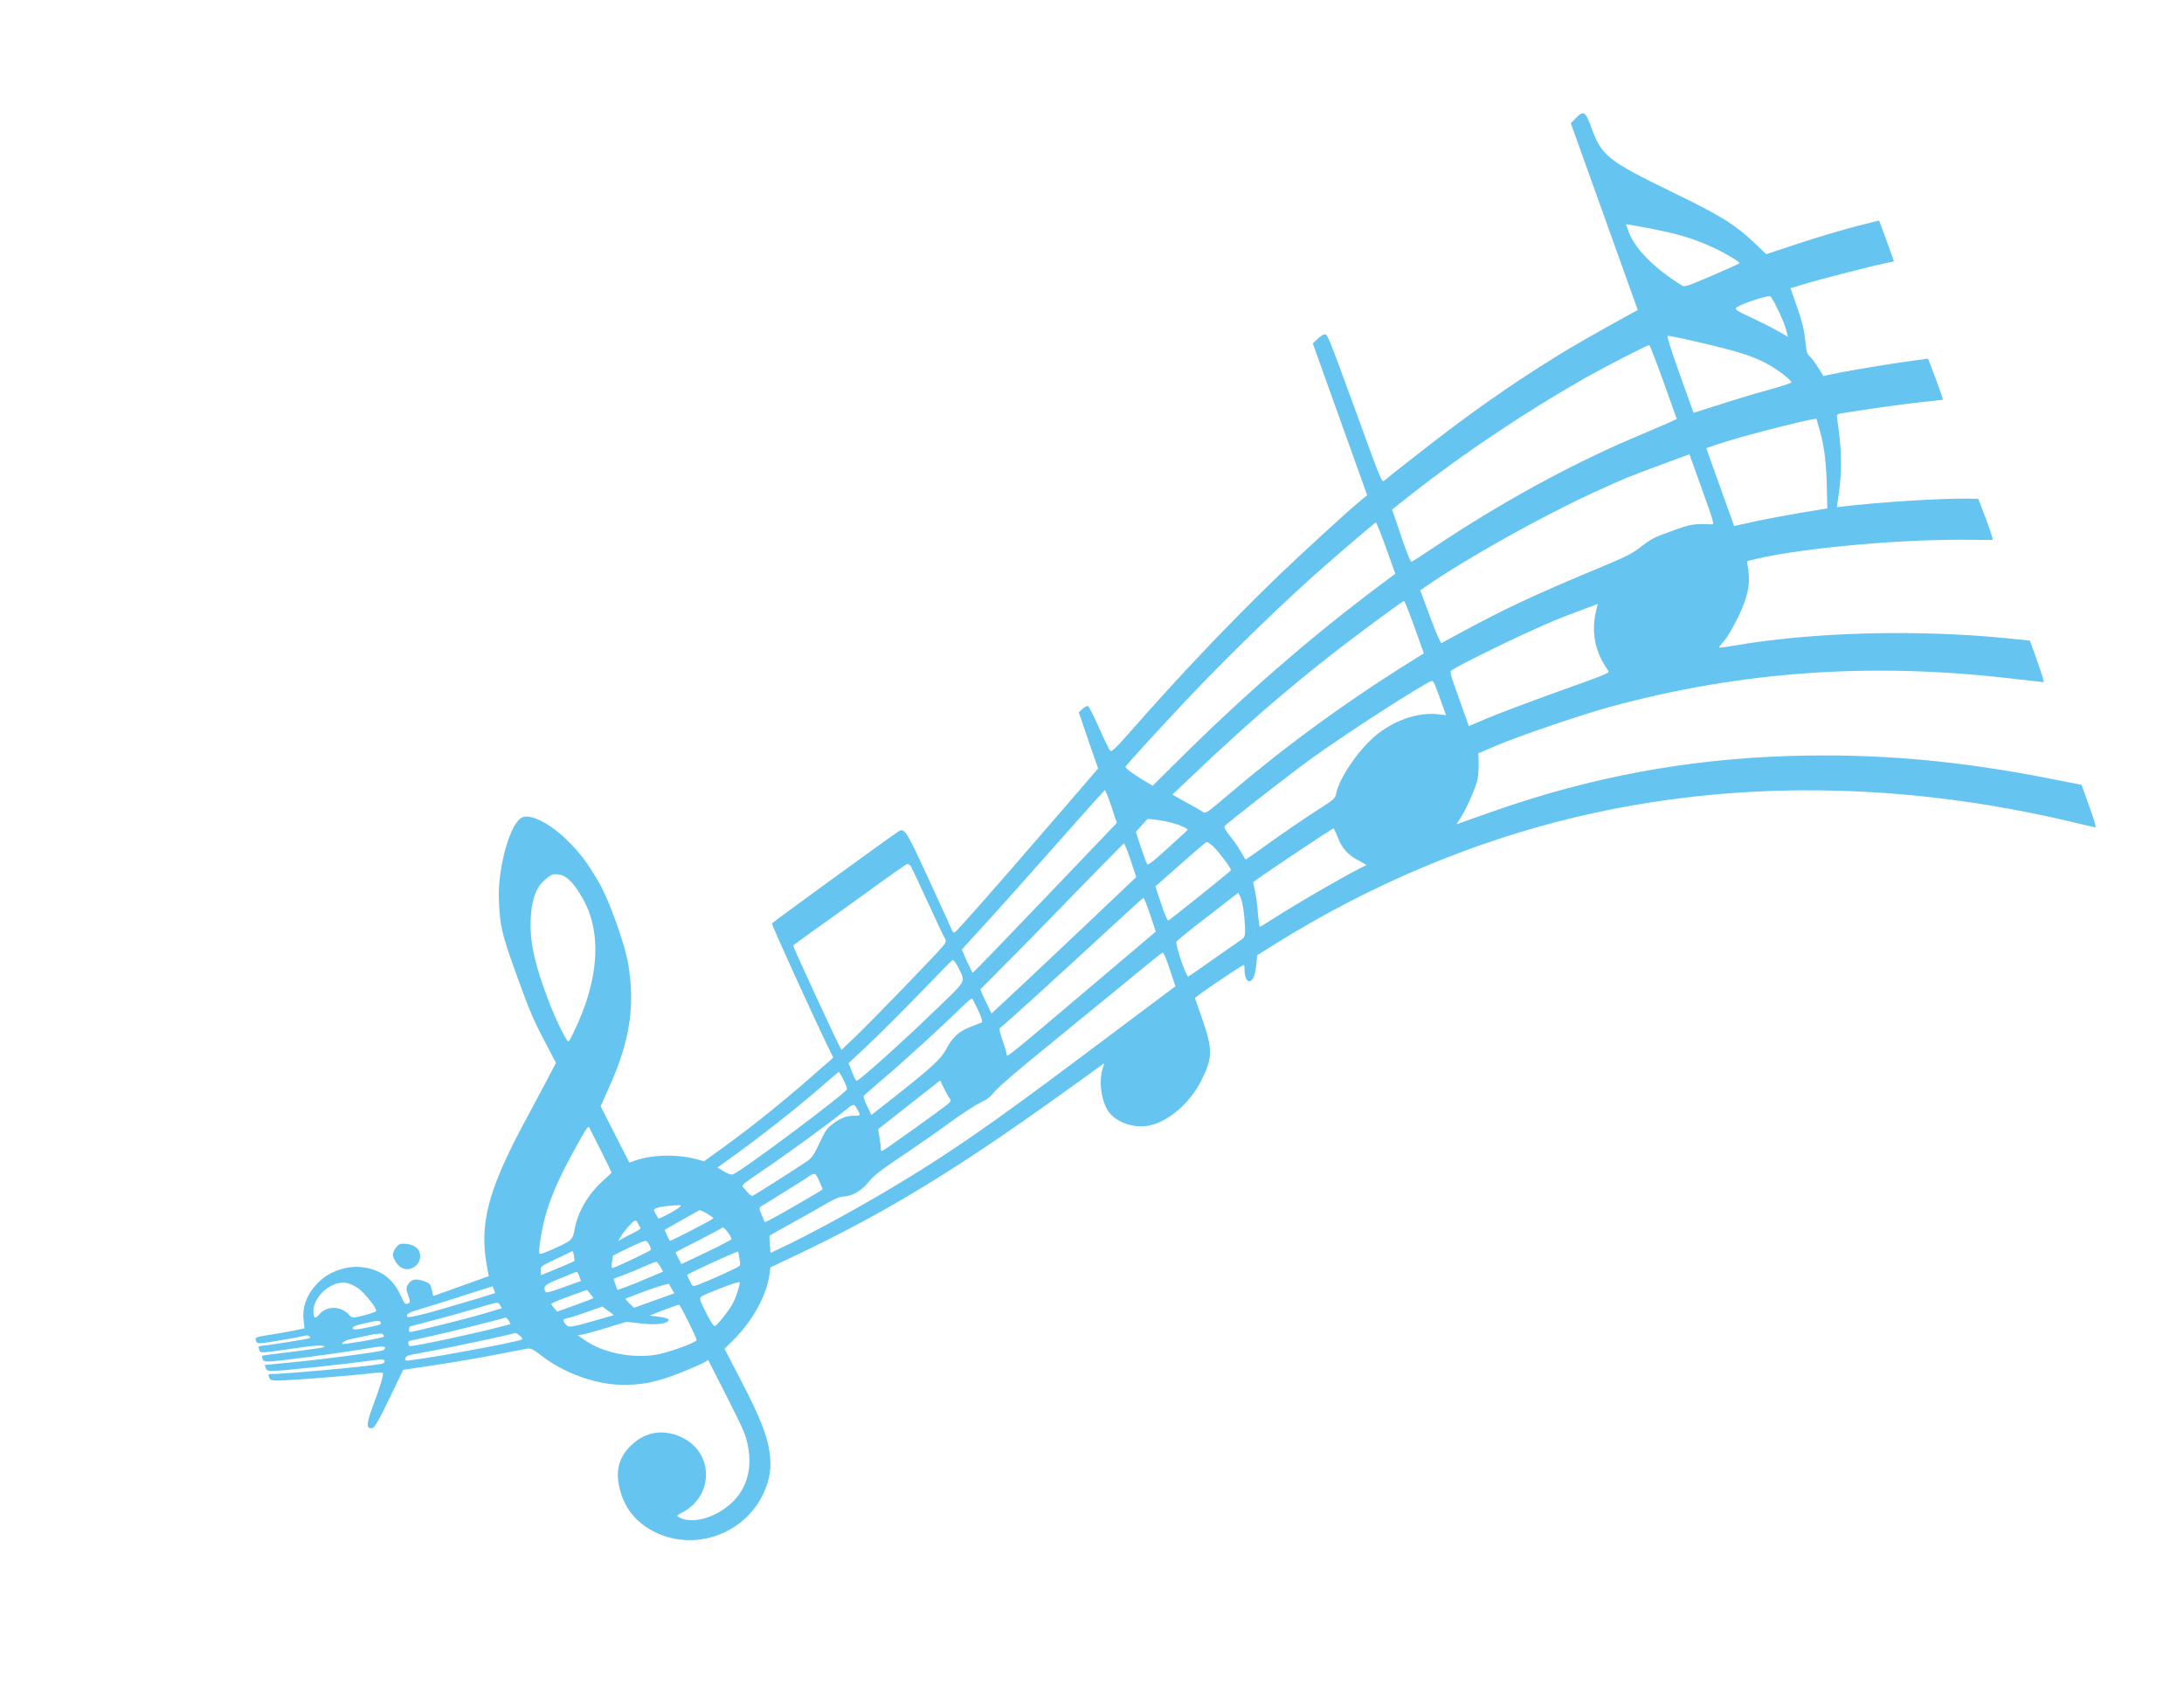
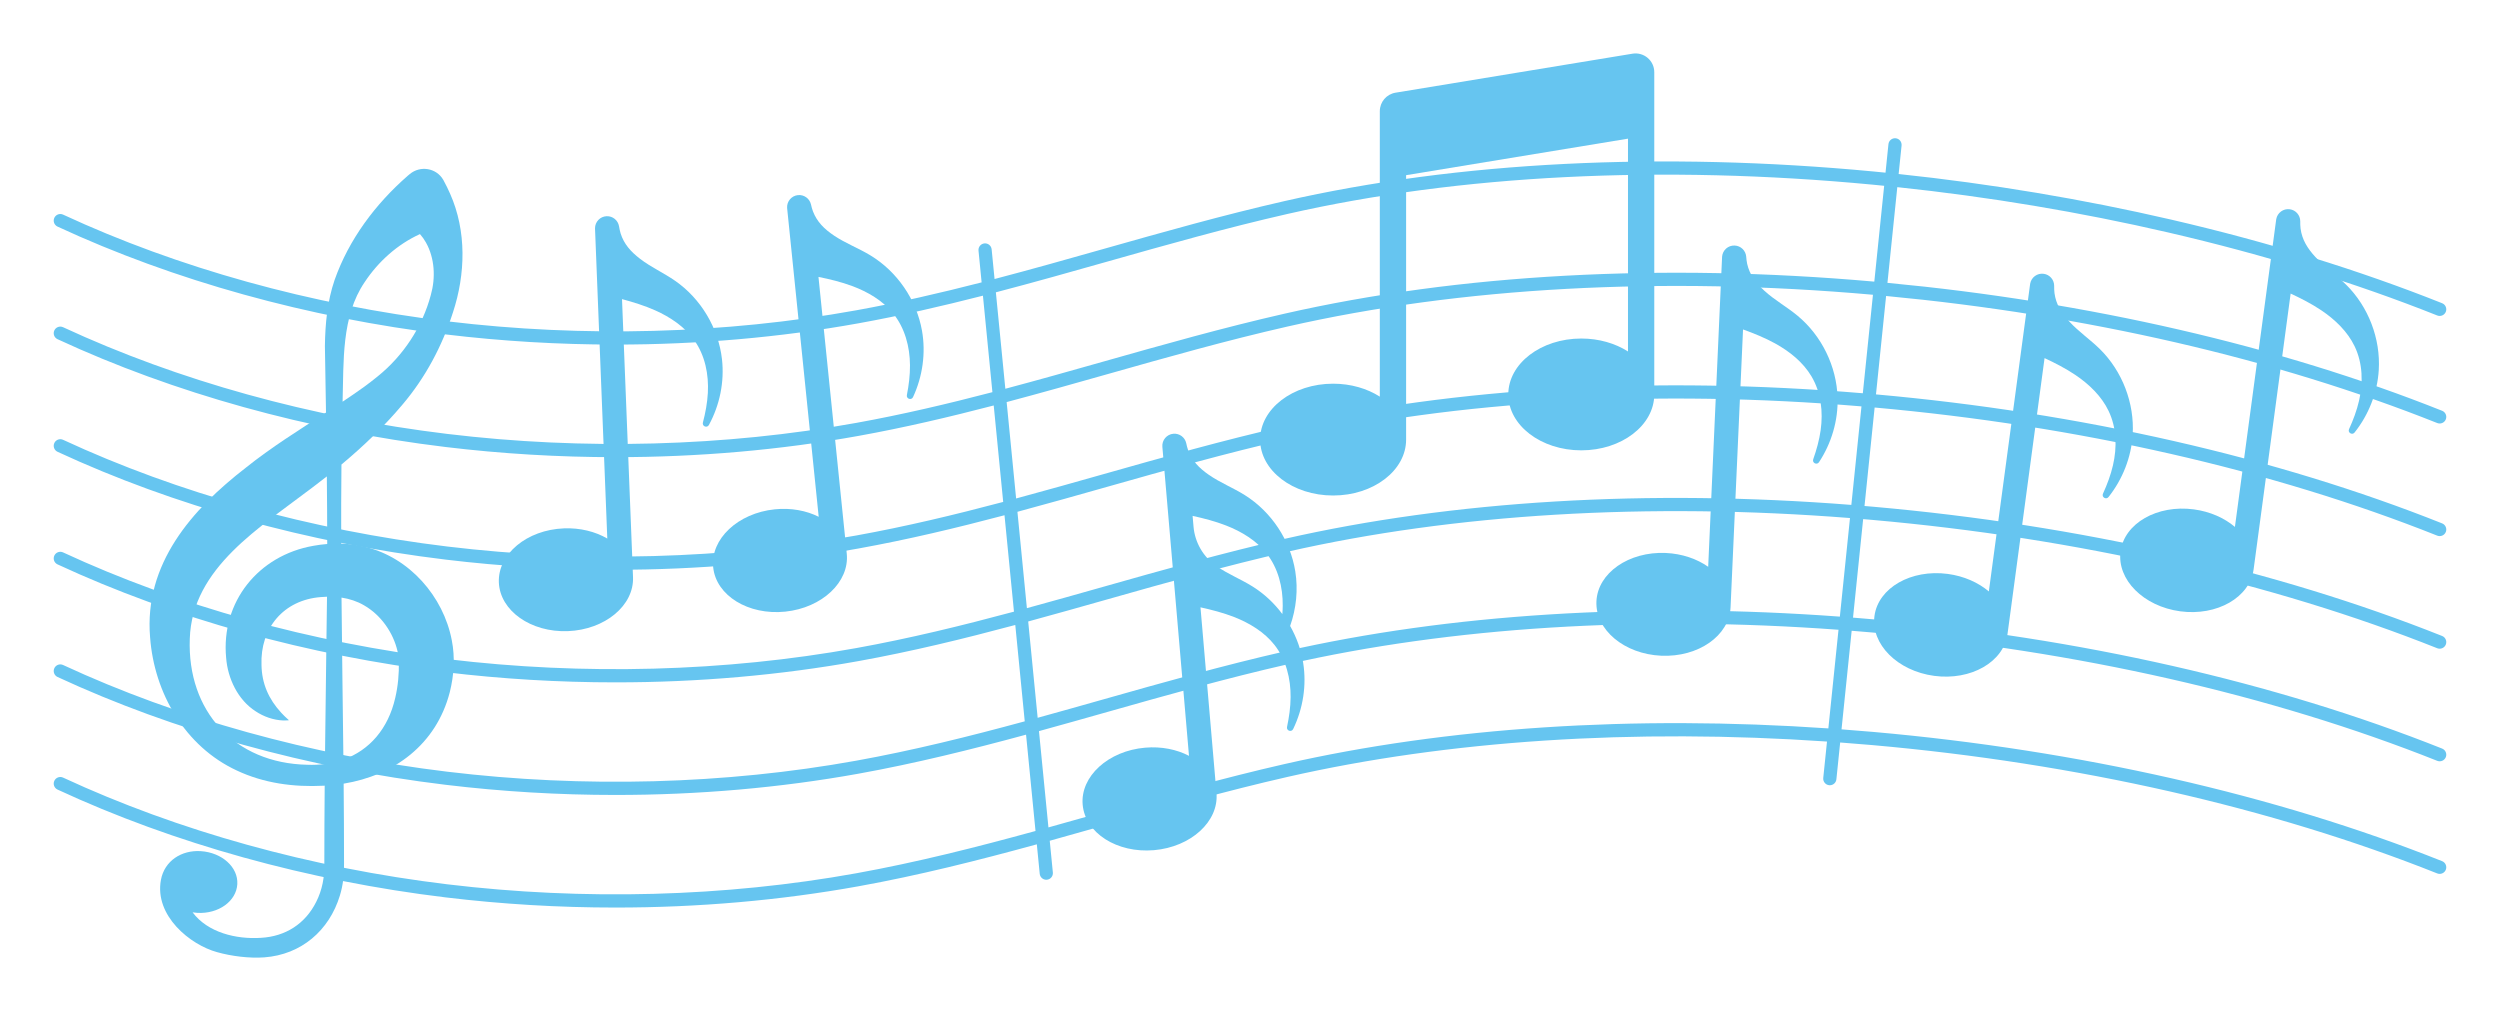
- <svg xmlns="http://www.w3.org/2000/svg" width="832" height="645" viewBox="0 0 832 645" fill="none">
-   <path d="M600.299 44.995L598.404 46.938L611.164 82.54L623.904 118.089L622.291 118.968C605.787 128.071 600.241 131.261 593.372 135.467C575.262 146.649 559.236 157.926 540.434 172.723C533.554 178.076 527.593 182.798 527.189 183.184C526.415 183.882 525.769 182.249 516.074 155.532C506.114 128.248 505.66 127.148 504.641 127.333C504.069 127.417 502.795 128.235 501.865 129.17L500.107 130.822L510.46 159.709L520.832 188.65L517.941 191.009C512.655 195.429 495.875 210.825 486.86 219.469C468.64 237.066 449.943 256.697 431.369 277.848C425.295 284.776 423.502 286.501 422.972 286.03C422.605 285.68 420.654 281.749 418.672 277.227C416.709 272.758 414.815 268.986 414.437 268.941C414.093 268.824 413.136 269.347 412.362 270.045L410.955 271.332L414.615 282.049L418.328 292.746L400.323 313.634C377.33 340.278 364.426 354.886 363.678 355.154C363.304 355.288 362.884 354.957 362.693 354.424C362.522 353.945 358.565 345.259 353.932 335.191C344.82 315.482 344.598 315.201 342.016 316.908C338.301 319.322 294.327 351.321 294.068 351.774C293.862 352.209 310.839 389.488 316.151 400.274L317.445 402.878L308.132 411.027C297.763 420.096 285.403 429.999 275.052 437.437L268.198 442.359L265.256 441.549C257.877 439.623 248.48 439.803 241.892 442.104L239.756 442.87L234.284 432.141L228.811 421.412L232.386 413.395C239.913 396.563 241.971 383.136 239.369 367.469C238.107 359.742 232.109 343.007 228.268 336.324C223.869 328.759 220.838 324.673 215.963 319.984C209.639 313.771 202.472 310.085 199.108 311.29C194.568 312.917 189.628 329.904 190.046 342.505C190.394 352.724 191.124 355.771 197.061 372.167C201.756 385.099 203.268 388.647 207.217 396.133L211.803 404.894L207.858 412.382C205.651 416.481 201.412 424.496 198.412 430.081C185.887 453.816 182.615 466.716 185.442 482.002L186.196 486.122L175.622 489.912L165.048 493.702L164.493 491.314C164.016 489.14 163.722 488.824 161.714 488.1C158.585 486.936 156.815 487.21 155.565 489.101C154.661 490.448 154.658 491.11 155.498 493.456C156.358 495.854 156.366 496.212 155.351 496.576C154.336 496.939 154.042 496.624 152.591 493.415C149.688 486.997 144.803 483.456 137.718 482.687C132.628 482.105 126.552 483.983 122.658 487.243C117.532 491.605 114.963 497.217 115.66 502.861L115.998 505.988L112.927 506.668C111.248 507.029 107.281 507.729 104.153 508.249C97.019 509.362 97.019 509.362 97.553 510.854C97.955 511.974 98.493 511.961 106.679 510.591C111.398 509.802 115.74 508.968 116.22 508.795C117.128 508.47 118.361 509.051 118.105 509.683C117.968 509.973 101.843 512.565 99.298 512.695C98.474 512.75 98.356 513.093 98.7 514.052C99.234 515.545 98.41 515.599 113.487 513.444C120.64 512.384 123.921 512.29 123.509 513.16C123.441 513.304 118.218 514.034 111.885 514.86C105.587 515.614 100.238 516.328 100.025 516.404C99.757 516.5 99.788 517.09 100.018 517.73C100.419 518.849 101.102 518.905 108.457 518.073C117.601 517.021 132.857 514.861 140.812 513.514C144.726 512.833 146.465 512.811 146.637 513.291C146.79 513.717 146.424 514.209 145.837 514.42C144.074 515.051 123.592 517.761 111.704 518.894L100.82 519.968L101.24 521.141C101.603 522.153 102.217 522.354 104.815 522.205C109.851 521.964 132.94 519.463 139.933 518.46C144.923 517.754 146.41 517.702 146.533 518.38C146.617 518.951 146.159 519.356 145.267 519.556C141.07 520.458 107.624 523.484 103.137 523.408C102.275 523.356 102.138 523.646 102.52 524.712C102.94 525.884 103.463 525.998 107.926 525.841C114.63 525.544 135.189 523.889 141.076 523.163C143.616 522.854 145.821 522.785 145.898 522.998C146.165 523.744 144.676 528.669 142.047 535.625C139.52 542.364 139.441 544.498 141.852 543.995C142.745 543.795 144.388 540.981 148.318 532.776L153.604 521.8L166.766 519.85C174.025 518.751 184.23 516.959 189.464 515.925C194.752 514.872 199.825 513.895 200.737 513.749C202.095 513.503 203.164 513.962 206.194 516.364C214.552 522.871 226.508 527.307 236.523 527.507C244.367 527.703 250.261 526.493 259.438 522.843C263.814 521.094 267.864 519.281 268.555 518.854L269.775 518.055L276.897 532.042C283.366 544.88 284.027 546.387 284.872 550.595C286.582 559.064 284.697 566.415 279.449 571.784C273.447 577.905 264.002 580.809 258.866 578.079C257.595 577.391 257.595 577.391 259.918 576.138C271.662 570.064 272.051 554.168 260.614 547.982C253.298 544.048 245.626 545.174 239.96 551.054C235.502 555.599 234.379 560.873 236.233 567.726C238.205 575.079 242.862 580.506 249.967 583.854C265.048 590.959 283.561 584.264 290.73 569.125C293.386 563.421 294.059 558.91 293.08 552.645C292.062 546.274 289.556 539.955 282.457 526.2L276.015 513.774L279.439 510.382C286.849 502.975 292.163 493.252 293.189 485.186L293.478 482.797L304.806 477.414C337.476 461.796 363.664 445.915 403.126 417.638C411.853 411.383 419.378 405.98 419.889 405.556C420.808 404.926 420.808 404.926 420.351 406.173C418.396 411.144 419.361 419.218 422.343 423.502C425.175 427.538 431.991 429.907 437.671 428.774C444.995 427.352 453.202 420.321 457.521 411.856C462.011 403.03 462.067 399.822 457.971 388.059L455.198 380.152L456.716 379.006C460.209 376.311 473.543 367.442 473.833 367.579C474.031 367.628 474.139 368.432 474.105 369.346C474.075 372.123 475.053 374.178 476.228 373.757C477.51 373.298 478.218 371.24 478.647 367.056L478.902 363.898L486.141 359.379C521.894 337.063 561.057 320.561 600.608 311.198C660.149 297.076 724.318 297.715 788.985 313.03C793.53 314.108 797.605 315.053 798.074 315.185C798.669 315.333 798.218 313.57 795.926 307.174L792.984 298.966L781.507 296.705C745.832 289.643 714.611 286.94 681.48 287.988C642.378 289.191 605.679 296.089 568.914 309.024L554.85 314.005L556.326 311.732C558.754 307.914 562.291 299.791 562.923 296.677C563.193 295.077 563.363 292.189 563.305 290.346L563.177 286.963L570.127 283.991C578.427 280.415 603.093 272.056 613.579 269.2C663.018 255.812 712.187 252.264 765.171 258.354C772.276 259.176 778.247 259.863 778.552 259.874C778.804 259.904 777.703 256.329 776.137 251.958L773.291 244.017L765.038 243.186C730.463 239.699 690.587 240.759 660.793 245.904C657.63 246.496 654.964 246.79 654.906 246.63C654.849 246.471 655.703 245.323 656.878 244.06C657.999 242.816 660.385 238.713 662.222 234.927C665.824 227.321 666.818 222.695 666.014 217.089L665.547 213.768L668.919 212.92C687.089 208.634 726.105 205.176 751.644 205.645C755.521 205.7 758.84 205.713 759.107 205.617C759.321 205.541 758.167 201.985 756.585 197.74L753.636 190.016L748.791 189.948C738.15 189.853 715.595 191.32 701.316 193.01L699.759 193.207L700.478 188.318C701.794 178.705 701.63 171.186 699.823 159.083C699.64 158.066 699.884 157.738 701.188 157.511C709.429 156.121 724.917 153.938 731.594 153.23C736.175 152.73 740.006 152.32 740.166 152.263C740.273 152.224 739.065 148.687 737.465 144.39L734.497 136.612L729.9 137.237C722.869 138.133 707.781 140.594 700.796 141.954L694.616 143.207L692.756 140.205C691.733 138.527 690.328 136.624 689.595 135.925C688.351 134.807 688.194 134.202 687.677 129.395C687.248 125.339 686.483 122.365 684.588 116.91L682.101 109.802L688.624 107.825C694.899 105.997 713.222 101.295 718.883 100.108L721.527 99.582L718.719 91.747C717.191 87.483 715.876 83.985 715.823 84.004C715.716 84.042 711.951 84.971 707.366 86.133C702.834 87.276 693.19 90.13 685.958 92.482L672.866 96.813L668.671 92.844C660.812 85.376 655.63 82.181 636.301 72.809C612.729 61.35 610.119 59.279 606.321 48.852C603.991 42.349 603.3 41.935 600.299 44.995ZM632.394 87.802C640.017 89.4 645.237 91.018 651.179 93.64C656.014 95.696 662.956 99.763 662.662 100.29C662.593 100.435 657.867 102.549 652.18 105.009C642.35 109.193 641.763 109.404 640.671 108.712C630.123 102.148 622.749 94.687 620.437 88.238L619.425 85.413L623.134 86.009C625.133 86.375 629.33 87.156 632.394 87.802ZM674.346 112.882C675.4 113.467 679.746 122.735 680.533 125.941L681.068 128.275L677.416 126.156C675.436 125.001 670.811 122.69 667.185 120.982C661.786 118.526 660.748 117.816 661.381 117.228C662.948 115.885 673.492 112.346 674.346 112.882ZM648.091 130.591C661.56 133.703 668.009 135.722 673.348 138.68C677.305 140.811 682.725 145.003 682.435 145.708C682.279 145.945 678.449 147.197 673.848 148.485C669.229 149.719 660.905 152.221 655.347 154.033L645.173 157.258L639.959 142.708C636.673 133.541 634.939 128.028 635.259 127.913C635.526 127.817 641.311 128.992 648.091 130.591ZM633.76 145.591L638.784 159.608L635.054 161.306C632.975 162.231 626.807 164.863 621.314 167.192C597.851 177.225 571.205 191.827 547.192 207.89C542.383 211.118 538.172 213.83 537.798 213.964C537.371 214.117 536.256 211.509 533.727 204.116L530.315 194.092L538.305 187.8C557.53 172.671 582.092 156.29 604.192 143.799C612.274 139.278 627.638 131.366 628.267 131.441C628.519 131.471 630.991 137.863 633.76 145.591ZM528.014 208.69L531.547 218.549L525.987 222.708C499.137 242.795 473.906 264.708 447.655 290.836L439.12 299.308L437.357 298.256C432.671 295.605 428.515 292.584 428.755 292.077C429.151 291.333 438.665 280.887 449.201 269.593C464.104 253.667 483.987 234.151 499.786 219.888C507.547 212.957 523.45 199.319 524.125 199.017C524.339 198.94 526.084 203.306 528.014 208.69ZM648.392 186.417C652.881 198.941 653.133 199.813 652.145 199.746C644.999 199.481 644.427 199.566 636.897 202.264C630.168 204.676 629.05 205.257 625.416 208.063C622.029 210.72 620.042 211.733 612.771 214.82C581.375 227.937 573.029 231.89 549.148 244.959C548.847 245.127 547.243 241.492 544.825 235.082L541.05 224.887L542.976 223.535C558.282 212.938 586.835 196.931 606.959 187.673C619.341 182.033 620.337 181.616 632.848 177.012L643.598 173.039L648.392 186.417ZM664.082 166.299C672.41 163.976 686.719 160.351 690.026 159.827L691.957 159.496L693.374 164.461C695.029 170.424 695.795 176.765 695.952 186.452L696.128 193.666L686.224 195.291C680.773 196.223 672.75 197.714 668.447 198.655L660.626 200.375L655.316 185.559L650.006 170.742L653.103 169.632C654.759 169.039 659.714 167.564 664.082 166.299ZM213.364 333.245C216.157 333.808 218.783 336.596 222.067 342.396C229.421 355.517 228.197 373.457 218.493 393.294C216.656 397.08 216.568 397.172 215.862 396.041C213.537 392.244 210.088 384.639 207.467 377.158C203.017 364.74 201.567 356.659 202.314 348.151C202.853 341.583 204.56 337.603 207.962 334.82C210.235 332.923 210.895 332.747 213.364 333.245ZM538.806 238.802L542.416 248.876L538.629 251.255C513.334 266.937 490.305 283.73 468.499 302.251C459.304 310.057 459.304 310.057 458.083 309.171C457.445 308.738 454.557 307.067 451.725 305.556L446.604 302.7L455.287 294.476C473.988 276.707 489.941 262.871 507.404 249.215C515.642 242.774 533.685 229.391 534.841 228.917C535.036 228.787 536.819 233.26 538.806 238.802ZM608.144 232.175C606.05 240.624 607.469 248.115 612.615 255.412C613.264 256.382 612.997 256.478 593.612 263.426C582.824 267.292 570.724 271.869 566.795 273.518L559.579 276.585L555.873 266.246C552.167 255.906 552.148 255.853 553.281 255.146C555.455 253.645 570.346 246.263 579.439 242.042C591.146 236.704 592.923 235.947 601.59 232.72L608.708 230.049L608.144 232.175ZM423.36 307.121L425.453 313.468L398.108 342.093C383.076 357.825 370.69 370.684 370.526 370.562C370.381 370.494 369.423 368.492 368.311 366.064L366.386 361.701L374.745 352.571C379.389 347.539 391.561 333.914 401.803 322.305C412.045 310.695 420.663 301.111 420.858 300.981C421.071 300.905 422.191 303.691 423.36 307.121ZM347.001 329.977C347.357 330.632 350.251 336.691 353.36 343.516C356.469 350.34 359.402 356.506 359.849 357.248C360.555 358.378 360.441 358.901 359.27 360.342C357.158 363.024 332.226 388.799 326.075 394.673L320.557 399.958L319.732 398.329C318.033 395.269 301.989 360.423 302.145 360.187C302.214 360.042 306.275 357.082 311.169 353.585C316.081 350.14 325.566 343.313 332.26 338.448C338.953 333.583 344.891 329.47 345.353 329.245C345.887 329.053 346.612 329.395 347.001 329.977ZM548.471 265.771L550.859 272.433L548.341 272.133C540.191 271.084 530.559 274.476 523.271 280.877C516.918 286.522 510.28 296.418 509.058 302.089C508.689 304.086 508.231 304.49 503.826 307.332C497.739 311.198 489.695 316.667 481.358 322.662C477.754 325.216 474.733 327.381 474.573 327.439C474.466 327.477 473.779 326.4 473.031 324.985C472.301 323.622 470.465 320.852 468.915 318.882C466.739 316.173 466.197 315.165 466.563 314.673C467.558 313.414 492.679 293.885 500.258 288.463C513.683 278.84 540.999 261.232 545.195 259.487C545.977 259.147 546.313 259.748 548.471 265.771ZM440.462 312.299C444.418 312.746 448.696 313.919 450.982 315.084C452.668 315.923 452.707 316.03 451.86 316.694C451.402 317.099 447.955 320.259 444.279 323.621C439.599 327.884 437.395 329.637 437.063 329.215C436.769 328.899 435.737 326.021 434.626 322.751L432.704 316.884L434.858 314.488C436.067 313.152 437.1 312 437.207 311.962C437.261 311.943 438.752 312.07 440.462 312.299ZM430.694 327.588L432.846 334.094L417.115 349.054C408.485 357.259 396.038 368.937 389.551 375.051L377.718 386.088L376.457 383.412C375.709 381.997 374.785 379.922 374.277 378.841L373.463 376.907L382.539 367.761C387.561 362.773 399.775 350.276 409.671 340.054C419.639 329.866 427.922 321.364 428.135 321.288C428.33 321.158 429.487 324.051 430.694 327.588ZM462.542 322.79C464.927 325.242 469.161 331.002 468.921 331.509C468.734 331.997 445.688 350.421 445.1 350.632C444.726 350.766 443.726 348.478 442.343 344.283L440.153 337.67L449.535 329.376C454.71 324.815 459.218 320.914 459.591 320.78C459.965 320.646 461.312 321.546 462.542 322.79ZM364.821 368.096C367.918 374.384 368.726 372.771 356.516 384.605C344.217 396.531 326.938 412.045 326.285 411.738C326.014 411.655 325.262 410.06 324.559 408.267L323.268 405.001L331.162 397.601C335.487 393.525 344.265 384.725 350.687 378.094C357.089 371.409 362.565 365.837 362.886 365.723C363.187 365.554 364.073 366.68 364.821 368.096ZM509.566 318.807C511.113 323.124 513.758 325.965 517.91 327.965C519.544 328.823 520.708 329.549 520.441 329.645C517.183 330.812 494.203 344.04 485.251 349.834C482.455 351.618 480.03 353.089 479.885 353.021C479.74 352.952 479.452 350.469 479.172 347.502C478.965 344.569 478.452 340.784 478.039 339.127L477.362 336.062L479.853 334.267C482.519 332.29 505.967 316.669 507.97 315.53C508.13 315.473 508.825 316.908 509.566 318.807ZM438.144 348.374L440.295 354.88L416.021 375.428C383.891 402.64 383.502 402.9 383.532 401.807C383.52 401.27 382.821 398.814 381.942 396.362C381.063 393.91 380.551 391.809 380.818 391.713C381.406 391.502 401.778 373.015 421.791 354.535C429.125 347.757 435.352 342.097 435.566 342.02C435.779 341.944 436.918 344.783 438.144 348.374ZM473.617 346.125C473.927 347.999 474.23 351.198 474.311 353.274C474.377 356.318 474.179 357.11 473.1 357.798C472.375 358.298 467.604 361.632 462.497 365.206C457.356 368.853 452.954 371.874 452.687 371.97C451.886 372.257 447.592 359.602 448.164 358.676C448.389 358.294 453.8 353.889 460.189 349.013L471.744 340.06L472.401 341.389C472.775 342.096 473.341 344.179 473.617 346.125ZM224.485 429.518C224.542 429.678 226.494 433.61 228.854 438.177C231.179 442.816 233.039 446.66 232.952 446.752C232.917 446.824 231.476 448.183 229.786 449.691C224.016 454.946 220.158 461.501 218.872 468.337C218.153 472.384 217.924 472.586 210.284 475.986C206.855 477.516 205.661 477.883 205.489 477.404C205.011 476.071 206.735 466.252 208.297 461.362C210.545 454.181 213.334 448.009 218.804 438.049C223.169 430.05 224.16 428.612 224.485 429.518ZM372.631 384.844C374.121 388.159 374.377 389.21 373.934 389.489C373.561 389.623 371.623 390.437 369.559 391.237C365.165 392.932 362.74 395.245 360.311 399.904C358.573 403.294 354.634 406.931 339.447 418.869L331.969 424.737L330.353 421.407C329.452 419.564 328.875 417.787 329.066 417.478C329.203 417.188 332.601 414.226 336.529 410.894C343.927 404.633 359.372 390.558 366.046 383.956C368.136 381.884 370.039 380.3 370.256 380.402C370.527 380.486 371.558 382.522 372.631 384.844ZM445.613 369.213L447.764 375.719L435.883 384.608C429.388 389.522 416.978 398.781 408.328 405.249C379.309 427.016 362.379 438.798 343.75 450.045C328.063 459.576 309.926 469.504 297 475.641L293.536 477.243L293.291 474.203C293.164 472.505 293.094 470.966 293.144 470.768C293.266 470.604 296.809 468.552 301.047 466.251C305.285 463.951 311.097 460.665 313.931 458.987C318.112 456.527 319.534 455.957 321.522 455.786C324.978 455.509 328.201 453.572 331.05 450.086C332.884 447.805 335.672 445.663 342.956 440.767C348.208 437.26 356.462 431.536 361.336 427.985C366.21 424.434 371.675 420.851 373.487 420.021C375.921 418.908 377.298 417.874 378.869 415.867C380.073 414.353 387.434 407.986 395.507 401.424C403.44 394.972 417.189 383.73 426.036 376.469C434.865 369.155 442.393 363.089 442.767 362.955C443.282 362.71 443.924 364.165 445.613 369.213ZM321.268 411.191C322.112 412.873 322.704 414.525 322.659 414.902C322.297 416.415 282.473 446.205 279.108 447.411C278.628 447.583 277.109 447.045 275.727 446.217L273.327 444.731L276.065 442.788C288.361 434.05 303.601 422.093 313.372 413.539C316.541 410.78 319.272 408.478 319.466 408.348C319.607 408.237 320.443 409.562 321.268 411.191ZM131.784 488.663C132.99 488.832 135.146 489.803 136.532 490.811C139.047 492.616 143.715 498.58 143.304 499.45C143.22 499.72 141.118 500.413 138.639 501.062C134.286 502.201 134.16 502.185 132.855 500.729C129.805 497.431 124.475 497.357 121.676 500.645C120.12 502.526 119.487 502.272 119.394 499.659C119.269 493.93 126.134 487.861 131.784 488.663ZM326.332 422.126C328.009 424.953 327.974 425.026 325.498 425.011C322.431 425.028 320.42 425.808 317.312 428.065C315.157 429.619 314.288 430.893 312.215 435.365C310.16 439.89 309.272 441.111 307.239 442.501C303.368 445.151 287.513 455.224 286.712 455.511C286.338 455.645 285.464 455.056 284.8 454.212C284.155 453.421 283.307 452.401 282.941 452.051C282.445 451.507 283.89 450.328 290.698 445.783C298.902 440.257 316.545 427.438 321.655 423.201C325.111 420.399 325.271 420.341 326.332 422.126ZM361.846 418.48C362.381 419.13 362.228 419.546 361.279 420.427C359.2 422.194 337.049 438.072 336.195 438.378C335.767 438.532 335.493 438.269 335.53 437.534C335.572 436.978 335.369 435.066 335.044 433.318L334.562 430.123L346.362 420.842L358.161 411.561L359.628 414.644C360.472 416.326 361.461 418.077 361.846 418.48ZM255.345 459.295C257.26 459.09 259.126 459.083 259.416 459.219C259.706 459.356 257.94 460.65 255.423 462.034C252.959 463.398 250.826 464.343 250.769 464.183C250.693 463.97 250.189 463.068 249.704 462.219C248.829 460.788 248.845 460.663 250.34 460.127C251.194 459.82 253.464 459.428 255.345 459.295ZM242.891 465.743C243.102 466.329 243.548 467.071 243.861 467.44C244.285 467.95 243.74 468.446 241.432 469.574C239.8 470.4 237.812 471.413 236.962 471.898L235.455 472.738L236.565 470.958C237.967 468.651 240.98 465.285 241.834 464.979C242.208 464.845 242.7 465.21 242.891 465.743ZM142.634 503.298C143.885 503.09 144.82 503.176 144.992 503.656C145.317 504.562 145.157 504.62 139.316 505.811C135.906 506.552 134.597 506.6 134.387 506.013C134.12 505.267 135.935 504.617 142.634 503.298ZM218.621 478.23C218.805 479.247 218.916 480.23 218.828 480.321C218.813 480.447 215.899 481.732 212.431 483.155L206.138 485.772L206.011 484.073C205.831 482.393 205.884 482.374 211.762 479.606C215.012 478.08 217.781 476.727 217.976 476.597C218.189 476.521 218.51 477.248 218.621 478.23ZM177.31 493.277L187.697 489.975L188.174 491.307L188.633 492.586L181.469 494.793C163.521 500.203 155.369 502.343 155.082 501.543C154.7 500.477 155.818 499.897 161.166 498.341C164.321 497.39 171.592 495.146 177.31 493.277ZM269.386 462.322C270.787 463.203 271.844 463.967 271.776 464.112C271.516 464.566 255.603 472.795 255.26 472.677C255.096 472.556 254.573 471.601 254.046 470.466L253.213 468.479L259.468 464.914C262.924 462.954 265.99 461.254 266.345 461.066C266.666 460.951 268.058 461.475 269.386 462.322ZM140.401 508.67C143.525 507.971 145.532 507.853 145.845 508.222C146.158 508.591 146.311 509.017 146.242 509.162C146.124 509.505 139.013 510.851 132.825 511.745C130.304 512.108 129.873 512.082 130.593 511.403C131.085 510.926 132.401 510.394 133.454 510.137C134.526 509.933 137.651 509.234 140.401 508.67ZM312.099 449.841C312.817 451.508 313.406 452.981 313.371 453.053C313.253 453.397 295.43 463.694 293.156 464.749L291.345 465.579L290.191 462.865C289.114 460.364 289.125 460.059 290.151 459.391C290.807 459.035 295.091 456.358 299.675 453.512C304.313 450.647 308.135 448.194 308.203 448.049C308.272 447.905 308.875 447.568 309.515 447.339C310.583 446.956 310.858 447.218 312.099 449.841ZM247.233 473.99C247.737 474.892 248.028 475.871 247.891 476.16C247.719 476.523 236.249 482.017 233.633 482.954C232.992 483.184 232.911 482.792 233.155 480.78L233.478 478.319L237.719 476.197C240.08 475.05 242.975 473.712 244.131 473.238C246.248 472.419 246.393 472.487 247.233 473.99ZM165.212 502.905C169.905 501.704 177.358 499.634 181.761 498.297C189.691 495.876 189.691 495.876 190.436 497.113L191.18 498.349L184.264 500.407C177.688 502.403 156.596 507.617 156.035 507.397C155.619 507.245 155.813 505.431 156.24 505.278C156.454 505.202 160.539 504.159 165.212 502.905ZM220.658 486.101L221.327 487.966L214.652 490.358C208.67 492.502 207.938 492.644 207.632 491.792C206.964 489.926 207.65 489.319 212.647 487.288C215.405 486.239 218.178 485.065 218.853 484.763C219.83 484.293 220.085 484.502 220.658 486.101ZM277.459 469.713C278.219 470.824 278.761 471.833 278.658 472.05C278.487 472.412 270.892 476.277 263.237 479.802L259.579 481.534L258.437 479.357C257.838 478.189 257.349 477.161 257.364 477.035C257.398 476.963 261.373 474.937 266.11 472.518C270.901 470.079 274.837 467.946 274.906 467.802C275.215 467.15 276.218 467.933 277.459 469.713ZM164.643 508.883C171.571 507.362 190.484 502.628 192.46 501.92C192.727 501.825 193.33 502.33 193.758 503.019L194.541 504.362L190.028 505.559C181.841 507.771 158.842 512.706 156.278 512.783C155.561 512.799 155.236 511.051 155.93 510.802C156.09 510.745 160.054 509.866 164.643 508.883ZM251.583 482.596L252.591 484.399L247.045 486.748C243.97 488.09 240.076 489.667 238.313 490.298L235.216 491.408L234.452 489.276L233.688 487.145L237.834 485.598C240.058 484.741 243.686 483.261 245.799 482.263C247.931 481.318 249.888 480.557 250.105 480.659C250.376 480.743 250.987 481.606 251.583 482.596ZM224.805 492.794C225.469 493.639 226.042 494.396 226.061 494.449C226.099 494.555 222.987 495.791 219.195 497.15L212.252 499.638L211.222 498.444C210.634 497.813 210.115 497.036 210.019 496.77C209.924 496.504 212.838 495.219 216.736 493.821L223.625 491.352L224.805 492.794ZM164.855 514.52C172.539 513.09 194.432 508.431 196.141 507.818C196.782 507.589 199.266 509.645 198.973 510.171C198.561 511.041 155.8 518.848 154.621 518.248C153.968 517.941 154.552 516.709 155.513 516.365C155.994 516.192 160.209 515.343 164.855 514.52ZM281.664 479.092C281.909 480.448 282.028 481.788 281.891 482.078C281.67 482.638 270.886 487.526 265.798 489.47C263.875 490.159 263.803 490.124 262.787 487.962C262.187 486.794 261.752 485.747 261.821 485.602C261.851 485.351 275.792 478.851 278.958 477.596L281.182 476.739L281.664 479.092ZM223.256 499.905L229.45 497.685L231.656 499.3L233.881 500.968L228.8 502.428C218.157 505.521 216.853 505.748 215.956 504.927C214.364 503.513 214.249 502.351 215.771 502.226C216.469 502.157 219.838 501.13 223.256 499.905ZM254.882 489.111C254.978 489.378 255.482 490.28 255.967 491.128L256.933 492.647L249.189 495.422L241.499 498.178L239.923 496.638C239.06 495.744 238.289 494.938 238.251 494.831C238.193 494.672 241.893 493.225 246.433 491.598C250.972 489.971 254.787 488.845 254.882 489.111ZM231.312 505.738L238.655 503.527L244.428 504.165C250.167 504.875 254.744 504.197 254.748 502.692C254.74 502.334 253.114 501.834 251.1 501.593L247.448 501.158L252.945 499.008C255.97 497.863 258.533 496.945 258.678 497.013C259.312 497.267 265.563 510.002 265.377 510.49C264.774 511.668 253.647 515.596 249.157 516.183C239.963 517.433 229.508 515.166 222.86 510.572L220.127 508.664L222.058 508.333C223.13 508.129 227.303 506.995 231.312 505.738ZM281.76 488.44C282.028 489.186 280.481 493.95 279.173 496.524C277.847 499.044 273.29 504.827 272.329 505.172C271.955 505.306 270.768 503.506 269.42 500.922C265.876 493.892 265.869 494.376 269.351 492.827C275.626 490.157 281.607 488.014 281.76 488.44Z" fill="#66C5F0" />
-   <path d="M150.159 476.344C149.432 477.95 149.506 478.467 150.493 480.273C152.092 483.058 154.358 484.078 156.798 483.154C160.088 481.91 161.181 477.744 158.773 475.386C157.502 474.111 153.936 473.341 152.238 473.984C151.548 474.244 150.674 475.301 150.159 476.344Z" fill="#66C5F0" />
+ <svg xmlns="http://www.w3.org/2000/svg" version="1.1" x="0px" y="0px" viewBox="153 350 1894 766" style="enable-background:new 0 0 2200 1466;" xml:space="preserve">
+   <g id="Objects" fill="#66C5F0">
+     <g>
+       <path d="M1999.451,670.495c2.563,1.02,5.474-0.229,6.495-2.794c1.022-2.565-0.229-5.474-2.794-6.496    c-123.318-49.128-268.406-82.564-420.219-96.916l7.458-72.505c69.562,7.36,138.523,18.886,205.263,34.341    c72.831,16.866,141.398,38.023,203.797,62.881c2.568,1.022,5.475-0.23,6.495-2.794c1.022-2.565-0.229-5.474-2.794-6.496    c-62.867-25.045-131.92-46.354-205.242-63.333c-67.144-15.55-136.519-27.144-206.496-34.547l2.221-21.596    c0.282-2.747-1.715-5.203-4.462-5.485c-2.748-0.286-5.203,1.716-5.485,4.462l-2.221,21.597c-3.006-0.301-6.01-0.607-9.018-0.892    c-160.7-15.231-315.02-7.478-446.284,22.418c-46.262,10.537-92.276,23.565-136.775,36.164    c-27.248,7.715-54.915,15.544-82.913,22.88l-2.21-22.492c-0.27-2.748-2.718-4.755-5.465-4.487    c-2.748,0.27-4.757,2.717-4.486,5.465l2.364,24.061c-31.317,8.045-63.036,15.383-95.044,21.161    c-99.32,17.929-206.438,20.813-309.773,8.342c-103.31-12.468-203.957-40.42-291.06-80.833c-2.506-1.163-5.479-0.074-6.64,2.431    c-1.162,2.505-0.074,5.478,2.431,6.64c88.044,40.85,189.731,69.097,294.07,81.69c42.529,5.133,85.689,7.688,128.702,7.688    c62.483,0,124.646-5.395,184.047-16.117c31.785-5.738,63.229-12.99,94.256-20.935l7.182,73.111    c-33.968,8.873-68.419,17.004-103.215,23.285c-99.321,17.929-206.44,20.814-309.773,8.342    c-103.31-12.468-203.956-40.42-291.06-80.833c-2.505-1.163-5.478-0.074-6.64,2.431c-1.162,2.505-0.074,5.478,2.431,6.64    c88.044,40.85,189.732,69.098,294.07,81.69c42.53,5.133,85.69,7.688,128.702,7.688c62.483,0,124.646-5.395,184.047-16.117    c34.58-6.242,68.754-14.28,102.428-23.05l7.179,73.077c-36.608,9.707-73.795,18.65-111.384,25.435    c-99.321,17.93-206.44,20.813-309.773,8.342c-103.31-12.469-203.957-40.42-291.06-80.833c-2.505-1.163-5.478-0.074-6.64,2.431    c-1.162,2.505-0.074,5.478,2.431,6.64c88.044,40.85,189.732,69.097,294.07,81.69c42.529,5.134,85.69,7.688,128.703,7.688    c62.483,0,124.646-5.395,184.046-16.116c37.379-6.748,74.287-15.59,110.597-25.192l7.175,73.042    c-39.238,10.544-79.164,20.32-119.55,27.61c-99.321,17.93-206.44,20.814-309.773,8.342    c-103.31-12.469-203.957-40.42-291.06-80.833c-2.505-1.164-5.478-0.075-6.64,2.431c-1.162,2.505-0.074,5.478,2.431,6.64    c88.044,40.85,189.732,69.098,294.07,81.69c42.529,5.134,85.69,7.688,128.703,7.688c62.483,0,124.646-5.395,184.046-16.116    c40.184-7.254,79.827-16.924,118.764-27.362l7.172,73.003c-41.86,11.382-84.522,22.023-127.713,29.819    c-99.319,17.929-206.44,20.813-309.773,8.342c-103.31-12.468-203.956-40.42-291.06-80.832c-2.506-1.164-5.479-0.074-6.64,2.431    c-1.162,2.505-0.074,5.478,2.431,6.64c88.044,40.85,189.732,69.098,294.07,81.689c42.53,5.134,85.691,7.688,128.703,7.688    c62.483,0,124.646-5.395,184.046-16.116c42.997-7.762,85.37-18.293,126.927-29.568l7.169,72.978    c-44.471,12.216-89.872,23.747-135.874,32.05c-99.32,17.928-206.438,20.812-309.773,8.343    c-103.31-12.469-203.957-40.42-291.06-80.833c-2.506-1.165-5.479-0.074-6.64,2.431c-1.162,2.505-0.074,5.478,2.431,6.64    c88.043,40.85,189.731,69.098,294.07,81.69c42.529,5.133,85.688,7.688,128.701,7.688c62.483,0,124.647-5.396,184.048-16.117    c45.816-8.271,90.923-19.684,135.088-31.794l2.195,22.344c0.253,2.582,2.428,4.511,4.97,4.511c0.163,0,0.329-0.008,0.495-0.024    c2.748-0.27,4.757-2.716,4.486-5.465l-2.364-24.06c14.72-4.079,29.336-8.215,43.831-12.319    c44.375-12.564,90.262-25.557,136.271-36.035c121.552-27.684,262.212-36.85,408.751-26.806l-2.839,27.598    c-0.282,2.747,1.715,5.203,4.462,5.485c0.174,0.018,0.347,0.026,0.518,0.026c2.531,0,4.703-1.915,4.968-4.488l2.871-27.907    c8.125,0.604,16.263,1.252,24.42,1.975c154.671,13.695,302.642,47.313,427.915,97.22c2.563,1.022,5.474-0.229,6.495-2.794    c1.022-2.565-0.229-5.474-2.794-6.495c-126.163-50.262-275.108-84.111-430.734-97.892c-8.109-0.718-16.2-1.362-24.279-1.964    l7.683-74.693c5.232,0.416,10.469,0.852,15.714,1.317c154.672,13.695,302.643,47.313,427.915,97.22    c2.563,1.021,5.474-0.229,6.495-2.794c1.022-2.565-0.229-5.474-2.794-6.495c-126.162-50.262-275.108-84.112-430.734-97.892    c-5.197-0.46-10.388-0.894-15.572-1.307l7.676-74.625c2.338,0.198,4.674,0.384,7.015,0.591    c154.672,13.695,302.643,47.313,427.915,97.22c2.563,1.021,5.474-0.229,6.495-2.794c1.022-2.565-0.229-5.474-2.794-6.495    c-126.163-50.262-275.108-84.112-430.734-97.892c-2.294-0.203-4.582-0.385-6.873-0.579l7.674-74.605    c154.062,13.789,301.415,47.339,426.232,97.064c2.563,1.022,5.474-0.229,6.495-2.794c1.022-2.565-0.229-5.474-2.794-6.495    c-125.669-50.065-273.945-83.841-428.91-97.723l7.668-74.548C1732.818,588.495,1876.983,621.706,1999.451,670.495z     M907.467,571.46c28.602-7.473,56.843-15.461,84.647-23.334c44.376-12.565,90.263-25.557,136.271-36.036    c130.239-29.663,283.466-37.344,443.12-22.213c2.981,0.283,5.959,0.586,8.938,0.884l-7.468,72.604    c-0.186-0.017-0.372-0.035-0.558-0.052c-159.899-14.159-314.212-5.747-446.253,24.328    c-46.262,10.536-92.276,23.565-136.775,36.164c-24.595,6.964-49.533,14.017-74.745,20.721L907.467,571.46z M1538.16,901.84    c-147.628-10.147-289.41-0.911-411.995,27.009c-46.262,10.536-92.275,23.564-136.774,36.164    c-13.927,3.943-27.967,7.914-42.099,11.837l-7.166-72.949c17.484-4.803,34.825-9.707,51.995-14.569    c44.374-12.564,90.259-25.557,136.266-36.035c123.96-28.233,267.791-37.208,417.461-26.187L1538.16,901.84z M1546.871,817.159    c-150.756-11.125-295.712-2.081-420.706,26.388c-46.26,10.536-92.272,23.564-136.77,36.163    c-16.604,4.701-33.368,9.443-50.263,14.093l-7.169-72.972c20.252-5.507,40.312-11.183,60.149-16.8    c44.377-12.564,90.264-25.557,136.272-36.036c126.362-28.779,273.371-37.553,426.168-25.529L1546.871,817.159z M1126.165,758.245    c-46.263,10.536-92.276,23.565-136.776,36.165c-19.273,5.457-38.756,10.971-58.416,16.329l-7.171-73.001    c23.03-6.189,45.815-12.638,68.315-19.009c44.376-12.564,90.262-25.557,136.27-36.036    c128.759-29.325,278.956-37.871,434.868-24.814l-7.677,74.636C1401.698,720.385,1253.564,729.229,1126.165,758.245z     M1564.277,647.93c-156.992-13.164-308.315-4.55-438.112,25.013c-46.261,10.536-92.274,23.564-136.772,36.164    c-21.938,6.211-44.149,12.496-66.582,18.539l-7.175-73.036c25.812-6.845,51.325-14.061,76.479-21.183    c44.376-12.565,90.263-25.557,136.271-36.036c131.038-29.845,284.276-38.185,443.15-24.117c0.139,0.012,0.277,0.026,0.416,0.039    L1564.277,647.93z" />
+       <path d="M1389.778,390.678l-179.538,29.546c-6.858,1.129-11.89,7.057-11.89,14.007v216.261    c-9.589-6.121-21.922-9.806-35.381-9.806c-30.54,0-55.298,18.963-55.298,42.356c0,23.393,24.758,42.356,55.298,42.356    c30.54,0,55.298-18.963,55.298-42.356v-200.33l168.094-27.663v161.224c-9.589-6.121-21.922-9.806-35.381-9.806    c-30.54,0-55.298,18.963-55.298,42.356c0,23.393,24.758,42.356,55.298,42.356c30.54,0,55.298-18.963,55.298-42.356v-244.14    C1406.278,395.925,1398.422,389.256,1389.778,390.678z" />
+       <g>
+         <path d="M690.069,671.964c-1.398,2.563-5.298,1.001-4.556-1.821c1.924-7.369,3.339-14.842,3.754-22.445     c0.768-13.902-2.045-28.416-10.398-40.083c-7.18-10.027-18.009-17.379-29.615-22.531c-8.042-3.572-16.482-6.179-25.016-8.474     l8.336,210.596c0.854,21.495-21.211,39.824-49.281,40.937c-28.062,1.113-51.508-15.42-52.362-36.916     c-0.846-21.495,21.219-39.824,49.281-40.937c12.366-0.492,23.843,2.451,32.877,7.723l-9.294-234.697     c-0.009-0.121-0.009-0.242-0.009-0.362c0-4.901,3.866-8.966,8.802-9.156c4.634-0.181,8.603,3.115,9.38,7.568     c0.328,1.847,0.639,3.693,1.208,5.471c2.571,8.086,7.663,13.815,14.756,19.252c8.284,6.36,17.94,10.674,26.509,16.628     c19.571,13.565,32.86,35.811,35.535,59.464C701.908,639.268,698.276,656.88,690.069,671.964z" />
+       </g>
+       <g>
+         <path d="M1768.722,679.238c-1.035,17.164-7.646,33.887-18.328,47.331c-1.821,2.278-5.393,0.069-4.177-2.58     c3.167-6.929,5.842-14.048,7.559-21.461c3.15-13.565,2.882-28.347-3.339-41.273c-5.341-11.114-14.747-20.227-25.292-27.294     c-7.309-4.901-15.17-8.923-23.187-12.659l-28.045,208.887c-2.856,21.323-27.752,35.578-55.589,31.842     c-27.838-3.737-48.091-24.058-45.226-45.381c2.865-21.314,27.76-35.57,55.589-31.842c12.271,1.648,23.066,6.524,31.057,13.272     l31.255-232.79c0.009-0.121,0.035-0.242,0.052-0.362c0.846-4.824,5.35-8.163,10.243-7.499c4.599,0.613,7.939,4.548,7.939,9.069     c0.009,1.873-0.009,3.745,0.25,5.592c1.139,8.413,5.169,14.929,11.218,21.504c7.067,7.697,15.835,13.608,23.256,20.952     C1760.895,631.268,1770.154,655.473,1768.722,679.238z" />
+       </g>
+       <g>
+         <path d="M1955.152,630.341c-1.035,17.164-7.645,33.887-18.328,47.331c-1.821,2.278-5.393,0.069-4.177-2.58     c3.167-6.929,5.842-14.048,7.559-21.461c3.15-13.565,2.882-28.347-3.339-41.273c-5.342-11.114-14.747-20.227-25.292-27.294     c-7.309-4.901-15.17-8.923-23.187-12.659l-28.045,208.887c-2.856,21.323-27.751,35.578-55.589,31.842     c-27.838-3.736-48.091-24.058-45.226-45.381c2.865-21.314,27.76-35.57,55.589-31.842c12.271,1.648,23.066,6.524,31.057,13.272     l31.255-232.79c0.009-0.121,0.035-0.242,0.052-0.362c0.846-4.824,5.35-8.163,10.243-7.499c4.599,0.613,7.939,4.548,7.939,9.069     c0.009,1.873-0.009,3.745,0.25,5.592c1.139,8.413,5.169,14.928,11.218,21.504c7.067,7.697,15.835,13.608,23.256,20.952     C1947.326,582.371,1956.585,606.576,1955.152,630.341z" />
+       </g>
+       <g>
+         <path d="M844.711,650.849c-1.234,2.649-5.221,1.329-4.66-1.536c1.467-7.473,2.408-15.015,2.356-22.634     c-0.104-13.919-3.814-28.235-12.875-39.358c-7.792-9.561-19.062-16.223-30.962-20.641c-8.25-3.063-16.836-5.134-25.499-6.895     l21.435,209.664c2.192,21.4-18.691,41.066-46.632,43.931c-27.941,2.856-52.371-12.184-54.562-33.585     c-2.183-21.4,18.699-41.066,46.641-43.931c12.305-1.26,23.946,0.966,33.292,5.661L749.35,507.863     c-0.017-0.121-0.026-0.242-0.034-0.362c-0.302-4.893,3.305-9.19,8.215-9.682c4.617-0.475,8.785,2.572,9.837,6.964     c0.44,1.829,0.863,3.65,1.545,5.393c3.072,7.904,8.508,13.306,15.93,18.294c8.664,5.825,18.57,9.535,27.493,14.946     c20.374,12.314,35.026,33.688,39.168,57.134C854.496,617.48,851.968,635.282,844.711,650.849z" />
+       </g>
+       <g>
+         <path d="M1531.078,700.145c-1.605,2.442-5.359,0.552-4.384-2.2c2.546-7.18,4.573-14.506,5.635-22.048     c1.933-13.781,0.354-28.494-6.981-40.816c-6.308-10.597-16.482-18.838-27.613-24.947c-7.714-4.237-15.904-7.542-24.214-10.545     l-9.449,210.544c-0.958,21.487-24.49,37.891-52.552,36.64c-28.054-1.26-50.024-19.709-49.066-41.196     c0.967-21.495,24.498-37.891,52.561-36.648c12.357,0.561,23.549,4.461,32.109,10.467l10.519-234.645     c0-0.121,0.009-0.242,0.017-0.362c0.414-4.884,4.617-8.603,9.544-8.37c4.634,0.198,8.31,3.823,8.715,8.327     c0.164,1.873,0.319,3.737,0.734,5.557c1.89,8.267,6.472,14.411,13.09,20.425c7.715,7.033,16.974,12.15,25.007,18.803     c18.354,15.161,29.728,38.452,30.401,62.251C1545.635,668.562,1540.535,685.803,1531.078,700.145z" />
+       </g>
+       <g>
+         <path d="M1130.401,824.241c4.669-13.201,6.123-27.552,3.908-41.384c-3.769-23.511-18.087-45.131-38.266-57.773     c-8.844-5.55-18.691-9.42-27.265-15.385c-7.344-5.107-12.695-10.597-15.641-18.556c-0.649-1.754-1.051-3.585-1.457-5.411     c-0.982-4.412-5.102-7.526-9.729-7.127c-5.042,0.435-8.777,4.874-8.342,9.916l20.174,234.108     c-9.273-4.854-20.871-7.257-33.208-6.194c-27.996,2.413-49.194,21.752-47.346,43.196c1.848,21.444,26.041,36.872,54.037,34.459     c27.996-2.413,49.193-21.752,47.346-43.196l-12.132-140.781c8.636,1.901,17.193,4.112,25.393,7.309     c11.834,4.61,23.003,11.453,30.643,21.14c8.886,11.269,12.368,25.644,12.249,39.575c-0.065,7.615-1.13,15.148-2.714,22.6     c-0.606,2.852,3.365,4.231,4.638,1.608c7.503-15.458,10.312-33.223,7.591-50.206     C1138.709,842.34,1135.299,832.871,1130.401,824.241z M1102.013,794.367c-8.844-5.55-18.691-9.42-27.265-15.385     c-0.073-0.051-0.147-0.102-0.22-0.153c-9.924-6.885-16.28-17.817-17.317-29.851l-0.702-8.148     c8.636,1.901,17.193,4.112,25.393,7.309c11.834,4.61,23.003,11.453,30.643,21.14c8.886,11.269,12.368,25.644,12.249,39.575     c-0.018,2.127-0.122,4.247-0.285,6.362C1118.356,806.972,1110.733,799.83,1102.013,794.367z" />
+       </g>
+       <path d="M429.722,764.332c-6.036-1.503-12.132-2.285-18.235-2.472c-0.056-19.991-0.011-39.968,0.198-59.925    c16.502-13.791,32.466-29.003,46.201-45.381c17.408-20.491,30.11-44.408,38.256-69.839c9.515-28.85,10.518-61.532-2.166-90.005    c-1.458-3.374-3.173-6.745-4.918-10.022c-0.093-0.179-0.201-0.369-0.317-0.567c-5.249-8.922-17.34-10.875-25.293-4.247    c-0.973,0.813-1.611,1.342-1.611,1.342c-24.488,21.401-44.546,48.226-55.358,78.94c-5.551,16.203-7.095,33.275-7.334,50.038    c0.295,16.785,0.582,33.57,0.839,50.358c-20.562,13.318-41.537,26.382-60.768,41.794c-40.933,31.62-77.172,72.959-72.512,128.414    c3.091,42.357,26.493,82.787,65.719,100.989c20.547,9.664,43.166,12.676,65.574,11.521c0.332-0.015,0.66-0.034,0.992-0.052    c-0.168,19.943-0.272,39.721-0.276,58.978c0.283,10.014-1.607,20.163-6.178,29.111c-8.318,16.621-23.268,26.143-41.794,27.191    c-18.799,1.231-40.356-3.95-51.834-19.306c1.186,0.188,2.394,0.327,3.627,0.396c15.979,0.904,29.525-8.83,30.255-21.74    c0.73-12.91-11.642-23.95-27.611-25.013c-14.656-0.976-27.57,7.341-30.255,21.74c-5.082,27.256,22.279,49.231,42.449,54.753    c10.965,3.113,24.723,4.809,35.885,3.971c27.97-2.077,49.169-20.301,57.241-46.843c2.397-7.841,3.314-16.084,3.143-24.26    c0.007-20.137-0.112-40.307-0.295-60.496c38.059-6.208,70.182-29.528,80.416-69.339c3.191-12.781,4.079-26.3,1.532-39.207    C488.958,801.806,463.113,772.337,429.722,764.332z M429.271,563.738c10.339-15.614,24.86-28.656,41.891-36.392    c1.722,1.924,3.232,4.071,4.5,6.327c6.726,11.893,7.442,26.818,3.717,39.867c-6.379,24.036-20.864,45.97-40.132,61.506    c-3.359,2.763-6.823,5.399-10.327,7.982c-5.365,3.859-10.838,7.606-16.375,11.293    C413.459,623.838,411.528,589.776,429.271,563.738z M324.323,848.391c1.204,15.618,8.847,31.791,22.307,40.46    c6.204,4.138,13.504,6.67,20.957,6.991c1.092,0.015,2.166,0.004,3.247-0.075c0.362-0.041,0.72-0.082,1.077-0.142    c-0.28-0.227-0.544-0.462-0.805-0.701c-1.756-1.562-3.486-3.255-5.059-4.966c-9.544-10.365-14.678-22.034-14.936-36.101    c-1.081-27.914,16.669-49.352,44.986-51.514c1.544-0.142,3.098-0.227,4.649-0.268c-0.101,11.427-0.246,22.855-0.462,34.278    c-0.399,30.054-0.831,61.331-1.141,92.459c-4.262,0.555-8.702,0.753-13.303,0.57c-55.228-1.119-91.079-40.695-89.058-95.404    c1.644-53.923,53.822-84.711,92.772-114.549c3.68-2.759,7.375-5.596,11.058-8.504c0.172,17.072,0.276,34.14,0.291,51.208    c-3.52,0.283-7.032,0.742-10.521,1.376C348.754,770.805,320.33,805.951,324.323,848.391z M452.413,878.829    c-5.339,23.291-19.488,39.557-39.248,46.641c-0.44-40.874-1.074-81.814-1.432-122.733c6.01,0.917,11.83,2.789,17.094,5.868    c12.743,7.319,22.116,20.614,25.36,34.875c0.57,2.58,0.906,5.048,0.988,7.606C455.366,860.437,454.549,869.784,452.413,878.829z" />
+     </g>
+   </g>
</svg>
